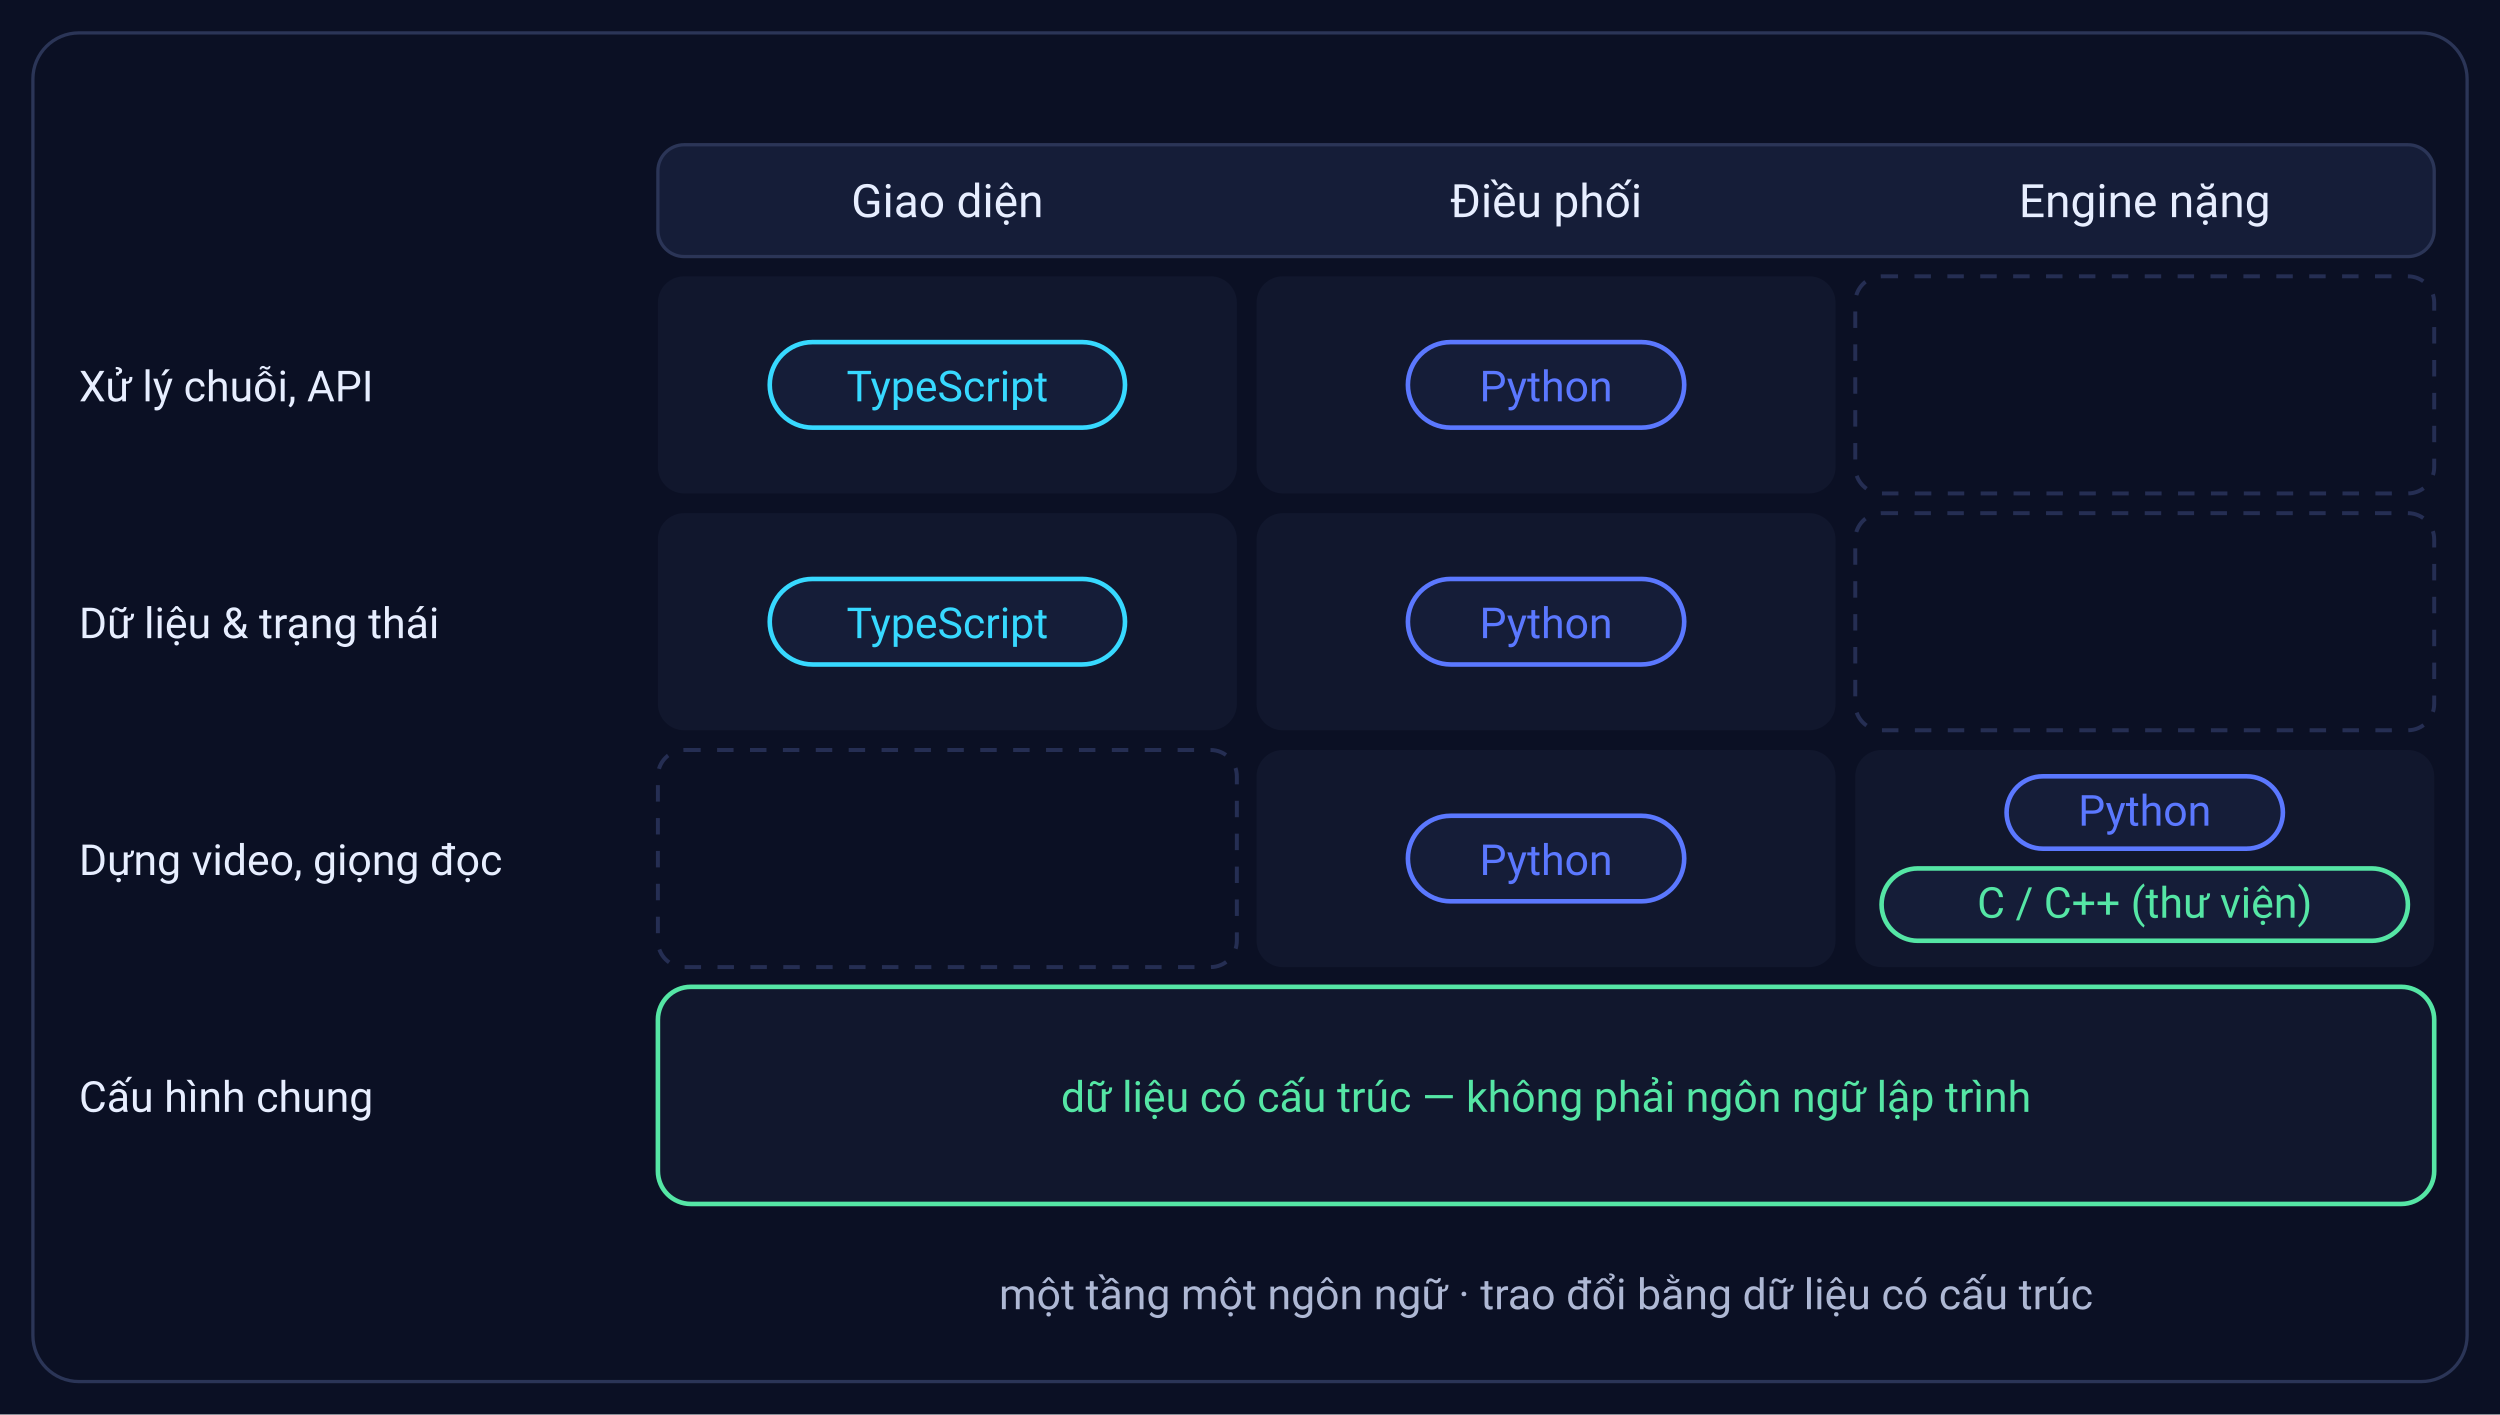
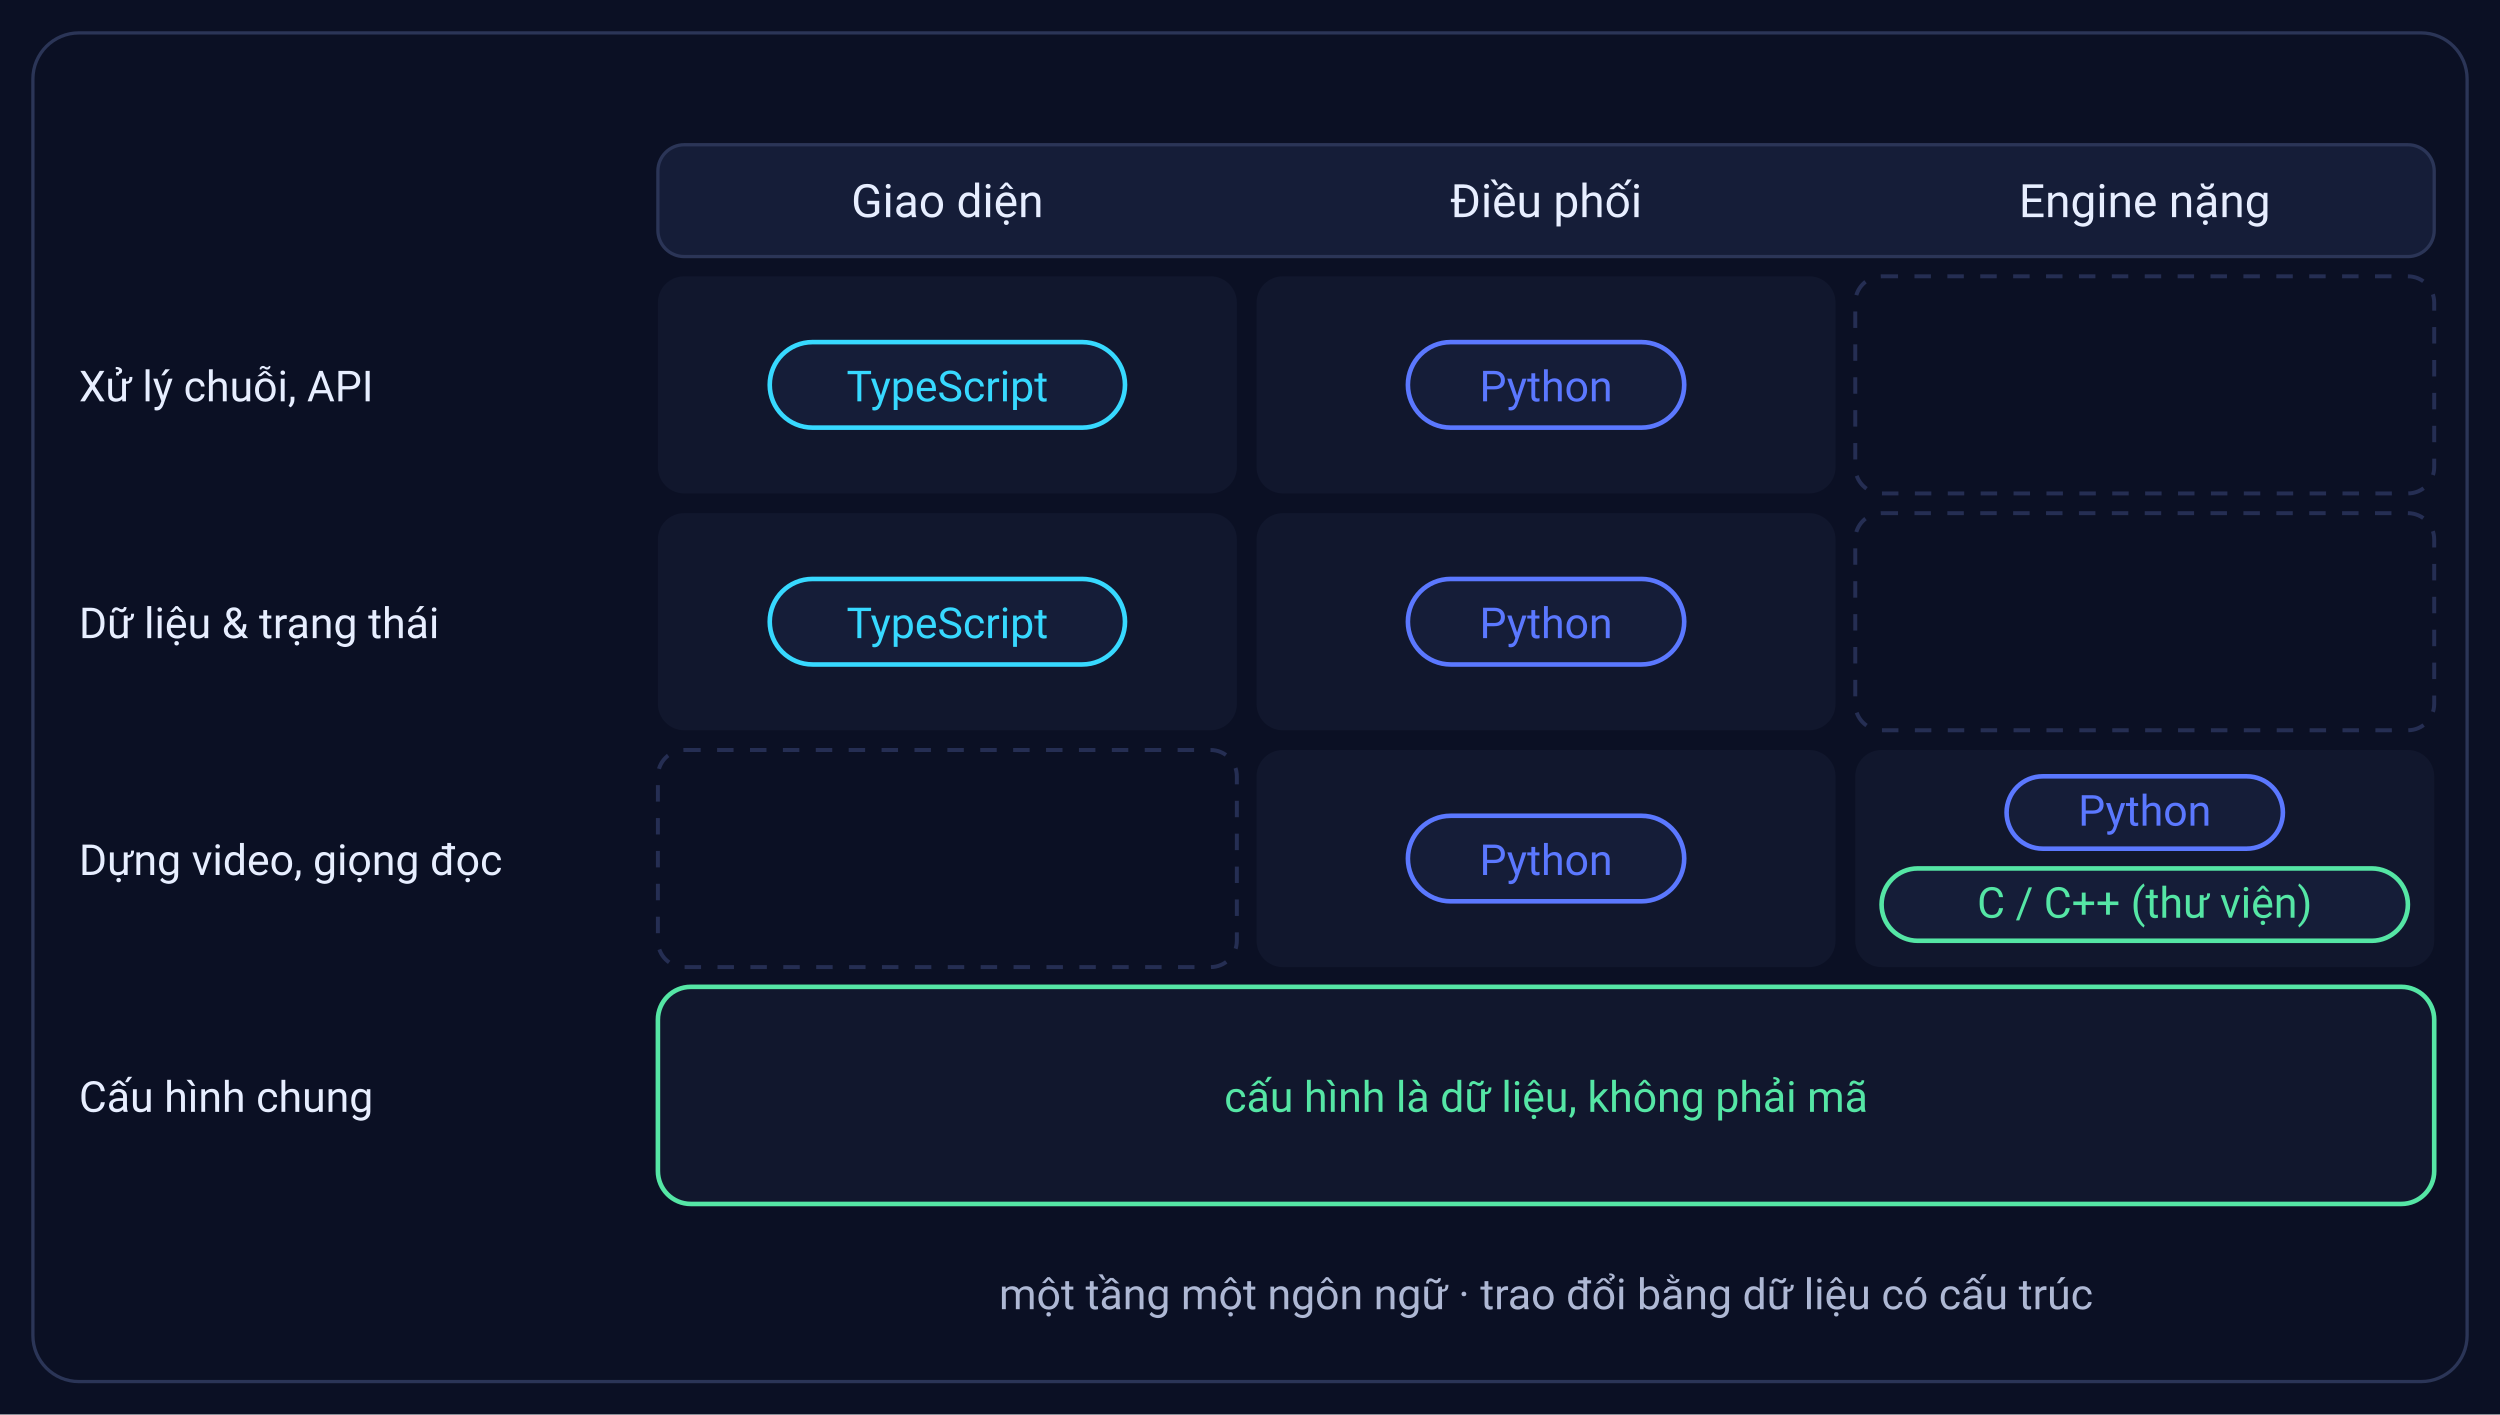
<svg xmlns="http://www.w3.org/2000/svg" viewBox="0 0 760 430" width="760" height="430" role="img" aria-labelledby="ttl">
  <rect x="0" y="0" width="760" height="430" fill="#0b1024" />
  <rect x="10" y="10" width="740" height="410" rx="14" fill="none" stroke="#2b3557" />
  <rect x="200" y="44" width="540" height="34" rx="8" fill="#151d38" stroke="#2b3557" />
  <text x="288" y="66" font-family="system-ui, -apple-system, 'Segoe UI', Roboto, sans-serif" font-size="14" fill="#e7eeff" text-anchor="middle">Giao diện</text>
  <text x="470" y="66" font-family="system-ui, -apple-system, 'Segoe UI', Roboto, sans-serif" font-size="14" fill="#e7eeff" text-anchor="middle">Điều phối</text>
  <text x="652" y="66" font-family="system-ui, -apple-system, 'Segoe UI', Roboto, sans-serif" font-size="14" fill="#e7eeff" text-anchor="middle">Engine nặng</text>
  <text x="24" y="122" font-family="system-ui, -apple-system, 'Segoe UI', Roboto, sans-serif" font-size="13" fill="#e7eeff">Xử lý chuỗi, API</text>
  <text x="24" y="194" font-family="system-ui, -apple-system, 'Segoe UI', Roboto, sans-serif" font-size="13" fill="#e7eeff">Dữ liệu &amp; trạng thái</text>
  <text x="24" y="266" font-family="system-ui, -apple-system, 'Segoe UI', Roboto, sans-serif" font-size="13" fill="#e7eeff">Dựng video, giọng đọc</text>
  <text x="24" y="338" font-family="system-ui, -apple-system, 'Segoe UI', Roboto, sans-serif" font-size="13" fill="#e7eeff">Cấu hình chung</text>
  <rect x="200" y="84" width="176" height="66" rx="8" fill="#11172d" />
  <rect x="382" y="84" width="176" height="66" rx="8" fill="#11172d" />
  <rect x="564" y="84" width="176" height="66" rx="8" fill="none" stroke="#3b477a" stroke-width="1.2" stroke-dasharray="5 5" opacity="0.55" />
  <rect x="200" y="156" width="176" height="66" rx="8" fill="#11172d" />
  <rect x="382" y="156" width="176" height="66" rx="8" fill="#11172d" />
  <rect x="564" y="156" width="176" height="66" rx="8" fill="none" stroke="#3b477a" stroke-width="1.2" stroke-dasharray="5 5" opacity="0.55" />
  <rect x="200" y="228" width="176" height="66" rx="8" fill="none" stroke="#3b477a" stroke-width="1.2" stroke-dasharray="5 5" opacity="0.55" />
  <rect x="382" y="228" width="176" height="66" rx="8" fill="#11172d" />
  <rect x="564" y="228" width="176" height="66" rx="8" fill="#11172d" />
  <rect x="200" y="300" width="540" height="66" rx="10" fill="#11172d" stroke="#55e6a5" stroke-width="1.4" />
-   <text x="470" y="338" font-family="system-ui, -apple-system, 'Segoe UI', Roboto, sans-serif" font-size="13" fill="#55e6a5" text-anchor="middle">dữ liệu có cấu trúc — không phải ngôn ngữ lập trình</text>
+   <text x="470" y="338" font-family="system-ui, -apple-system, 'Segoe UI', Roboto, sans-serif" font-size="13" fill="#55e6a5" text-anchor="middle">cấu hình là dữ liệu, không phải mã</text>
  <rect x="234" y="104" width="108" height="26" rx="13" fill="#151d38" stroke="#37d9ff" stroke-width="1.4" />
  <text x="288" y="122" font-family="system-ui, -apple-system, 'Segoe UI', Roboto, sans-serif" font-size="13" fill="#37d9ff" text-anchor="middle">TypeScript</text>
  <rect x="428" y="104" width="84" height="26" rx="13" fill="#151d38" stroke="#5b78ff" stroke-width="1.4" />
  <text x="470" y="122" font-family="system-ui, -apple-system, 'Segoe UI', Roboto, sans-serif" font-size="13" fill="#5b78ff" text-anchor="middle">Python</text>
  <rect x="234" y="176" width="108" height="26" rx="13" fill="#151d38" stroke="#37d9ff" stroke-width="1.4" />
  <text x="288" y="194" font-family="system-ui, -apple-system, 'Segoe UI', Roboto, sans-serif" font-size="13" fill="#37d9ff" text-anchor="middle">TypeScript</text>
  <rect x="428" y="176" width="84" height="26" rx="13" fill="#151d38" stroke="#5b78ff" stroke-width="1.4" />
  <text x="470" y="194" font-family="system-ui, -apple-system, 'Segoe UI', Roboto, sans-serif" font-size="13" fill="#5b78ff" text-anchor="middle">Python</text>
  <rect x="428" y="248" width="84" height="26" rx="13" fill="#151d38" stroke="#5b78ff" stroke-width="1.4" />
  <text x="470" y="266" font-family="system-ui, -apple-system, 'Segoe UI', Roboto, sans-serif" font-size="13" fill="#5b78ff" text-anchor="middle">Python</text>
  <rect x="610" y="236" width="84" height="22" rx="11" fill="#151d38" stroke="#5b78ff" stroke-width="1.4" />
  <text x="652" y="251" font-family="system-ui, -apple-system, 'Segoe UI', Roboto, sans-serif" font-size="13" fill="#5b78ff" text-anchor="middle">Python</text>
  <rect x="572" y="264" width="160" height="22" rx="11" fill="#151d38" stroke="#55e6a5" stroke-width="1.4" />
  <text x="652" y="279" font-family="system-ui, -apple-system, 'Segoe UI', Roboto, sans-serif" font-size="13" fill="#55e6a5" text-anchor="middle">C / C++ (thư viện)</text>
  <text x="470" y="398" font-family="system-ui, -apple-system, 'Segoe UI', Roboto, sans-serif" font-size="13" fill="#aeb8d4" text-anchor="middle">một tầng một ngôn ngữ · trao đổi bằng dữ liệu có cấu trúc</text>
</svg>
